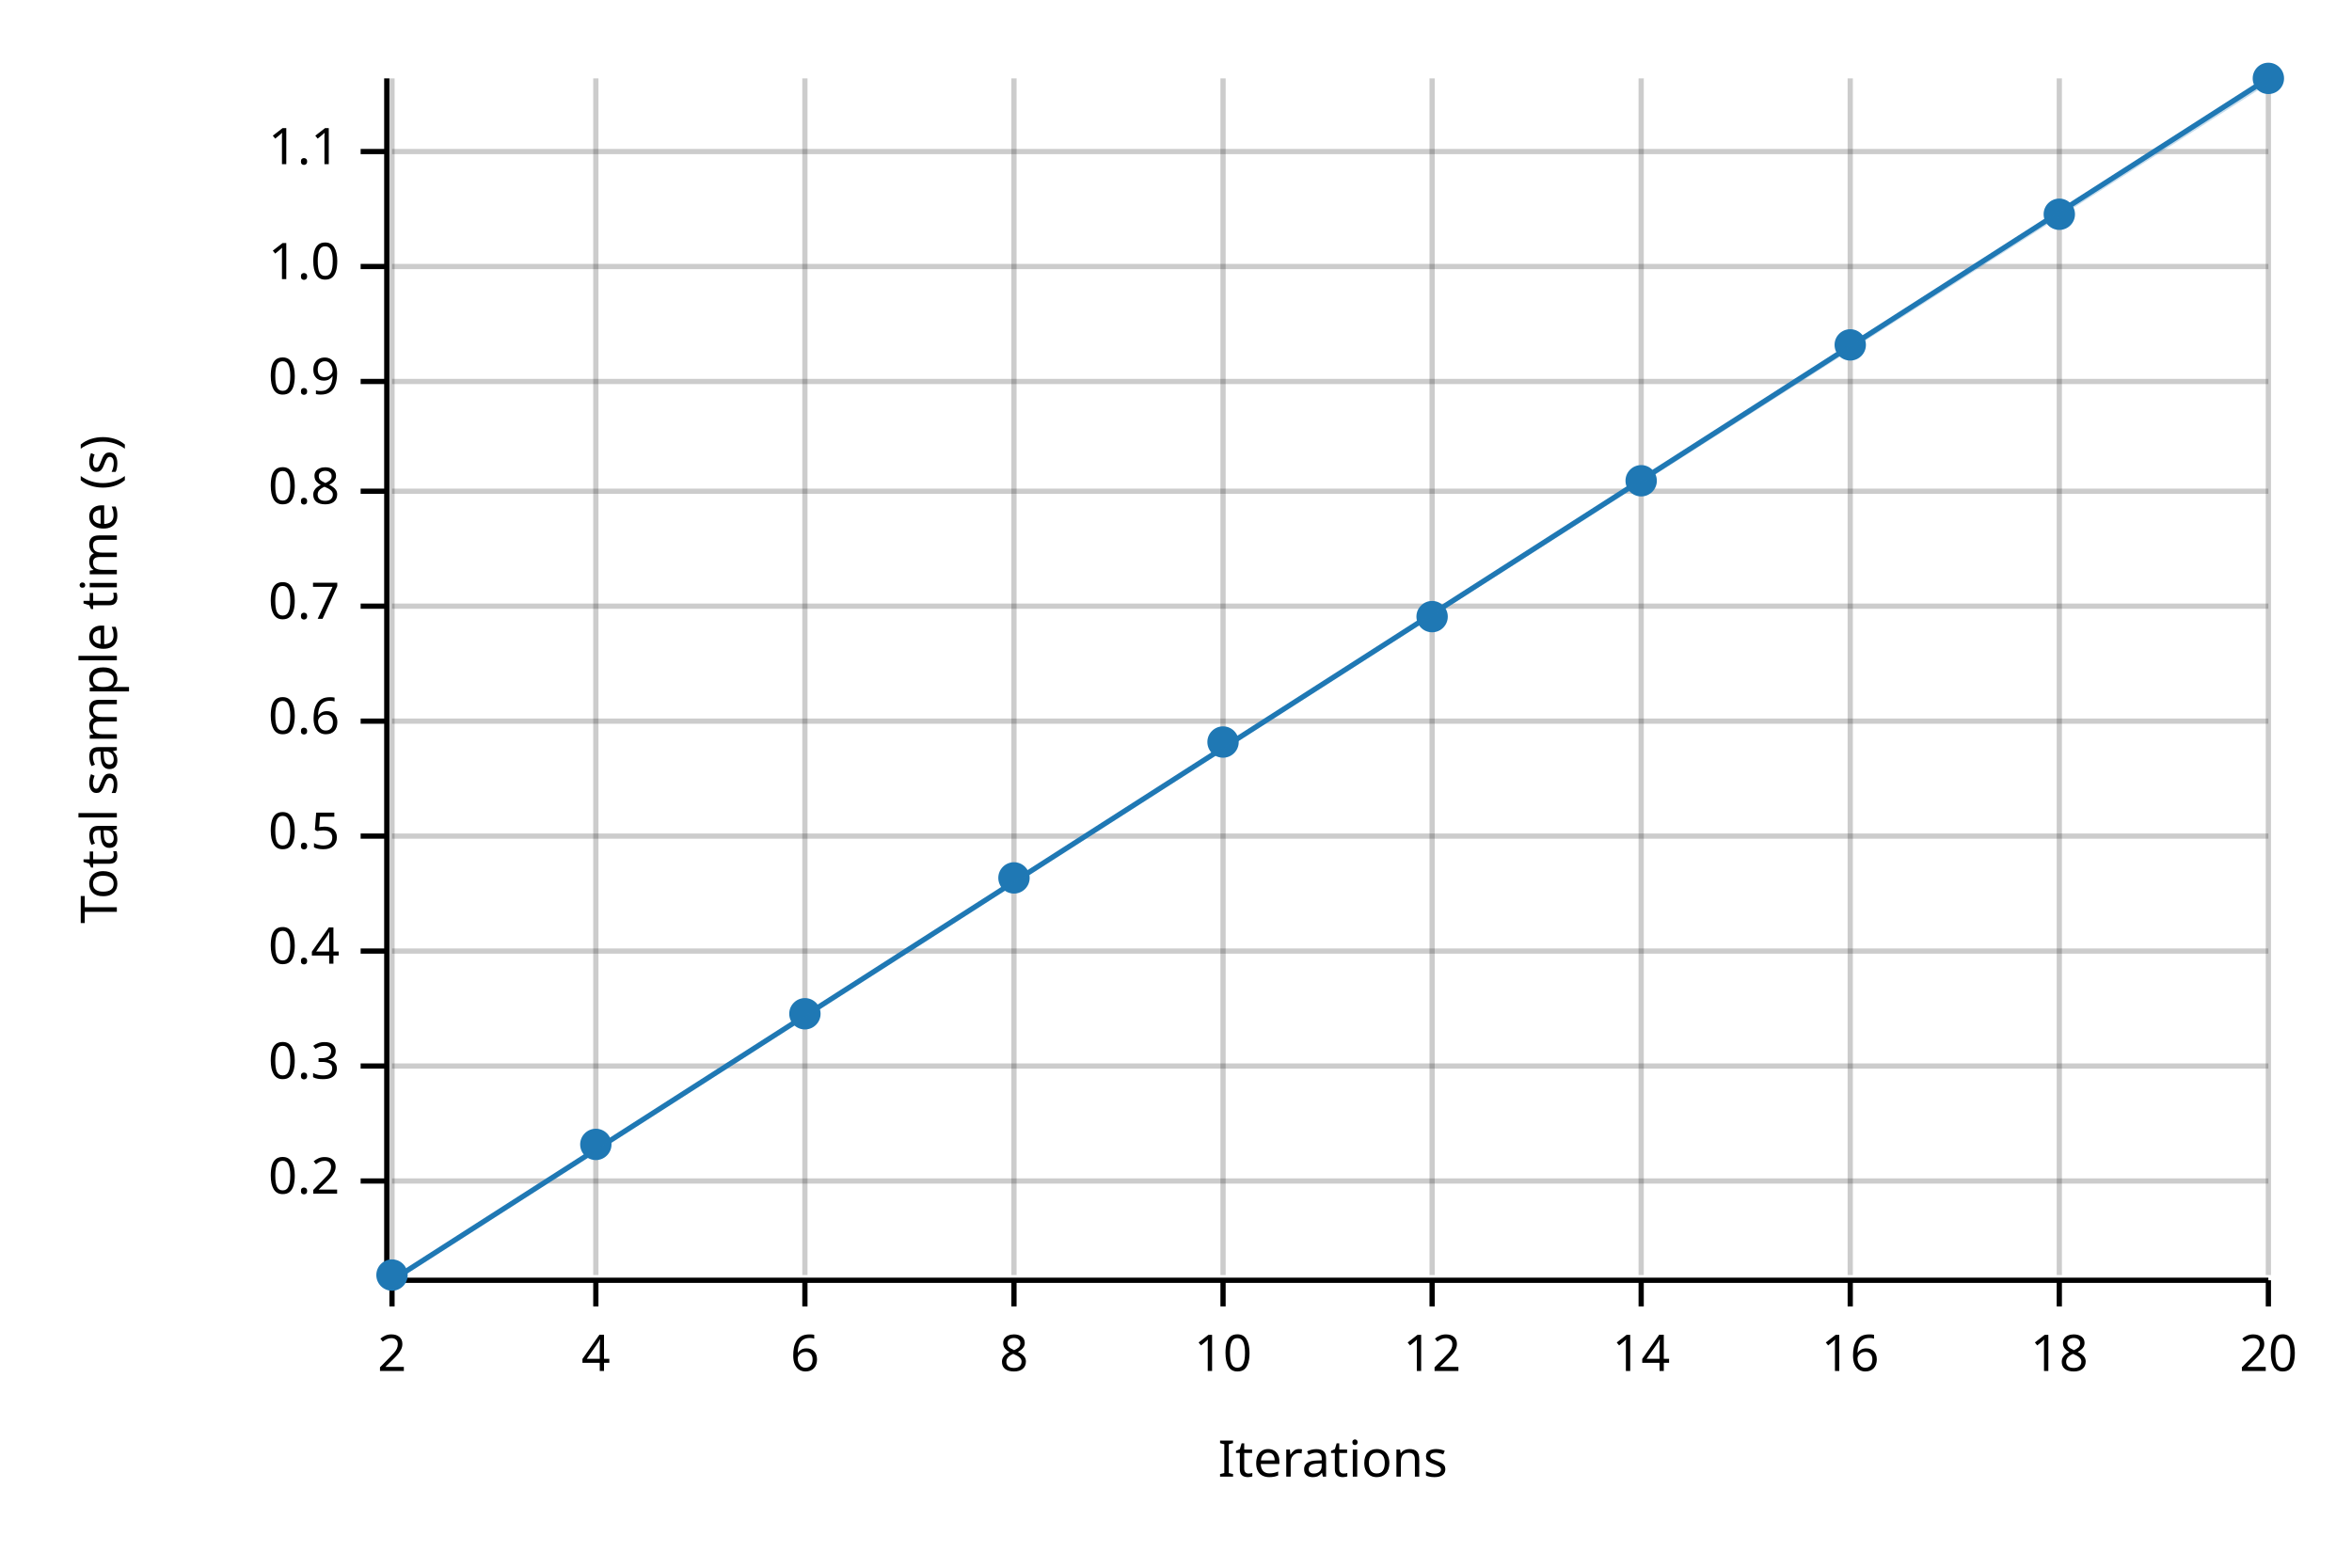
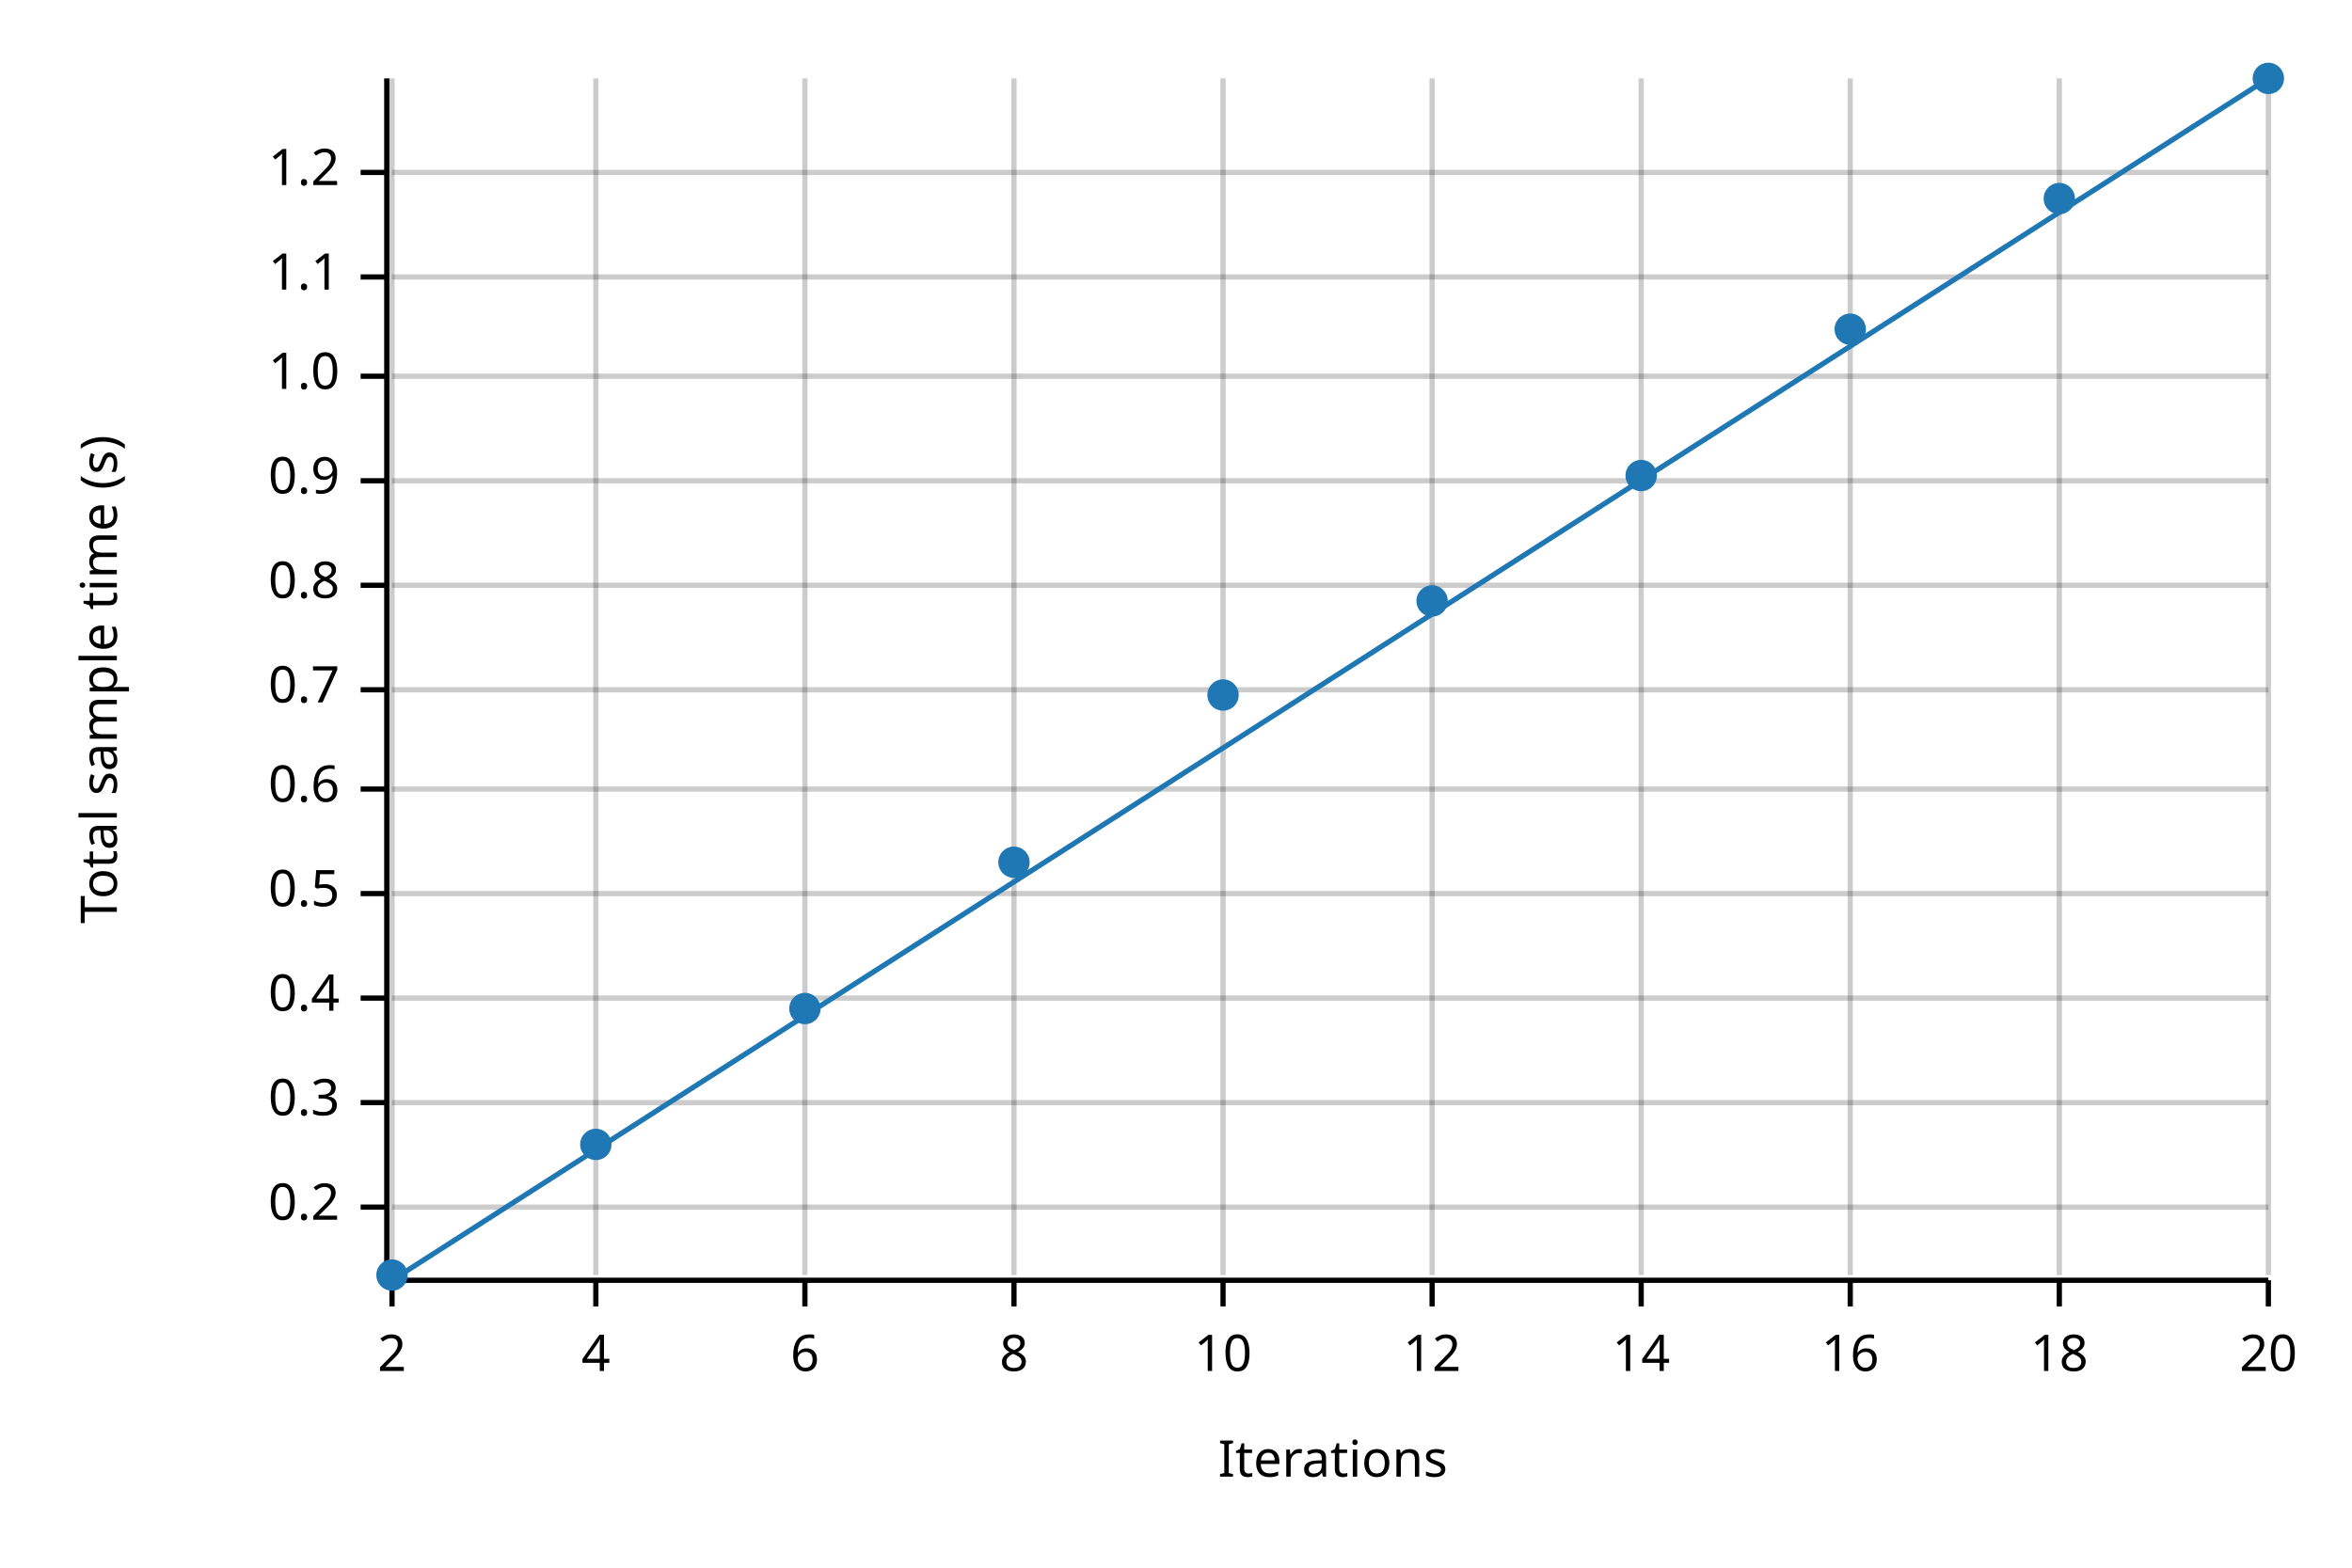
<svg xmlns="http://www.w3.org/2000/svg" width="450" height="300" viewBox="0 0 450 300">
  <text x="15" y="130" dy="0.76em" text-anchor="middle" font-family="sans-serif" font-size="9.677" opacity="1" fill="#000000" transform="rotate(270, 15, 130)">
Total sample time (s)
</text>
  <text x="255" y="285" dy="-0.5ex" text-anchor="middle" font-family="sans-serif" font-size="9.677" opacity="1" fill="#000000">
Iterations
</text>
  <line opacity="0.2" stroke="#000000" stroke-width="1" x1="75" y1="244" x2="75" y2="15" />
  <line opacity="0.2" stroke="#000000" stroke-width="1" x1="114" y1="244" x2="114" y2="15" />
  <line opacity="0.2" stroke="#000000" stroke-width="1" x1="154" y1="244" x2="154" y2="15" />
  <line opacity="0.2" stroke="#000000" stroke-width="1" x1="194" y1="244" x2="194" y2="15" />
  <line opacity="0.2" stroke="#000000" stroke-width="1" x1="234" y1="244" x2="234" y2="15" />
  <line opacity="0.2" stroke="#000000" stroke-width="1" x1="274" y1="244" x2="274" y2="15" />
  <line opacity="0.2" stroke="#000000" stroke-width="1" x1="314" y1="244" x2="314" y2="15" />
  <line opacity="0.2" stroke="#000000" stroke-width="1" x1="354" y1="244" x2="354" y2="15" />
  <line opacity="0.2" stroke="#000000" stroke-width="1" x1="394" y1="244" x2="394" y2="15" />
  <line opacity="0.2" stroke="#000000" stroke-width="1" x1="434" y1="244" x2="434" y2="15" />
-   <line opacity="0.2" stroke="#000000" stroke-width="1" x1="75" y1="226" x2="434" y2="226" />
-   <line opacity="0.2" stroke="#000000" stroke-width="1" x1="75" y1="204" x2="434" y2="204" />
-   <line opacity="0.2" stroke="#000000" stroke-width="1" x1="75" y1="182" x2="434" y2="182" />
-   <line opacity="0.2" stroke="#000000" stroke-width="1" x1="75" y1="160" x2="434" y2="160" />
-   <line opacity="0.2" stroke="#000000" stroke-width="1" x1="75" y1="138" x2="434" y2="138" />
-   <line opacity="0.2" stroke="#000000" stroke-width="1" x1="75" y1="116" x2="434" y2="116" />
-   <line opacity="0.2" stroke="#000000" stroke-width="1" x1="75" y1="94" x2="434" y2="94" />
-   <line opacity="0.2" stroke="#000000" stroke-width="1" x1="75" y1="73" x2="434" y2="73" />
-   <line opacity="0.2" stroke="#000000" stroke-width="1" x1="75" y1="51" x2="434" y2="51" />
-   <line opacity="0.2" stroke="#000000" stroke-width="1" x1="75" y1="29" x2="434" y2="29" />
+   <line opacity="0.2" stroke="#000000" stroke-width="1" x1="75" y1="231" x2="434" y2="231" />
+   <line opacity="0.2" stroke="#000000" stroke-width="1" x1="75" y1="211" x2="434" y2="211" />
+   <line opacity="0.2" stroke="#000000" stroke-width="1" x1="75" y1="191" x2="434" y2="191" />
+   <line opacity="0.2" stroke="#000000" stroke-width="1" x1="75" y1="171" x2="434" y2="171" />
+   <line opacity="0.2" stroke="#000000" stroke-width="1" x1="75" y1="151" x2="434" y2="151" />
+   <line opacity="0.2" stroke="#000000" stroke-width="1" x1="75" y1="132" x2="434" y2="132" />
+   <line opacity="0.2" stroke="#000000" stroke-width="1" x1="75" y1="112" x2="434" y2="112" />
+   <line opacity="0.2" stroke="#000000" stroke-width="1" x1="75" y1="92" x2="434" y2="92" />
+   <line opacity="0.2" stroke="#000000" stroke-width="1" x1="75" y1="72" x2="434" y2="72" />
+   <line opacity="0.2" stroke="#000000" stroke-width="1" x1="75" y1="53" x2="434" y2="53" />
+   <line opacity="0.2" stroke="#000000" stroke-width="1" x1="75" y1="33" x2="434" y2="33" />
  <polyline fill="none" opacity="1" stroke="#000000" stroke-width="1" points="74,15 74,244 " />
-   <text x="65" y="226" dy="0.5ex" text-anchor="end" font-family="sans-serif" font-size="9.677" opacity="1" fill="#000000">
+   <text x="65" y="231" dy="0.5ex" text-anchor="end" font-family="sans-serif" font-size="9.677" opacity="1" fill="#000000">
0.2
</text>
-   <polyline fill="none" opacity="1" stroke="#000000" stroke-width="1" points="69,226 74,226 " />
-   <text x="65" y="204" dy="0.5ex" text-anchor="end" font-family="sans-serif" font-size="9.677" opacity="1" fill="#000000">
+   <polyline fill="none" opacity="1" stroke="#000000" stroke-width="1" points="69,231 74,231 " />
+   <text x="65" y="211" dy="0.5ex" text-anchor="end" font-family="sans-serif" font-size="9.677" opacity="1" fill="#000000">
0.3
</text>
-   <polyline fill="none" opacity="1" stroke="#000000" stroke-width="1" points="69,204 74,204 " />
-   <text x="65" y="182" dy="0.5ex" text-anchor="end" font-family="sans-serif" font-size="9.677" opacity="1" fill="#000000">
+   <polyline fill="none" opacity="1" stroke="#000000" stroke-width="1" points="69,211 74,211 " />
+   <text x="65" y="191" dy="0.5ex" text-anchor="end" font-family="sans-serif" font-size="9.677" opacity="1" fill="#000000">
0.4
</text>
-   <polyline fill="none" opacity="1" stroke="#000000" stroke-width="1" points="69,182 74,182 " />
-   <text x="65" y="160" dy="0.5ex" text-anchor="end" font-family="sans-serif" font-size="9.677" opacity="1" fill="#000000">
+   <polyline fill="none" opacity="1" stroke="#000000" stroke-width="1" points="69,191 74,191 " />
+   <text x="65" y="171" dy="0.5ex" text-anchor="end" font-family="sans-serif" font-size="9.677" opacity="1" fill="#000000">
0.5
</text>
-   <polyline fill="none" opacity="1" stroke="#000000" stroke-width="1" points="69,160 74,160 " />
-   <text x="65" y="138" dy="0.5ex" text-anchor="end" font-family="sans-serif" font-size="9.677" opacity="1" fill="#000000">
+   <polyline fill="none" opacity="1" stroke="#000000" stroke-width="1" points="69,171 74,171 " />
+   <text x="65" y="151" dy="0.5ex" text-anchor="end" font-family="sans-serif" font-size="9.677" opacity="1" fill="#000000">
0.6
</text>
-   <polyline fill="none" opacity="1" stroke="#000000" stroke-width="1" points="69,138 74,138 " />
-   <text x="65" y="116" dy="0.5ex" text-anchor="end" font-family="sans-serif" font-size="9.677" opacity="1" fill="#000000">
+   <polyline fill="none" opacity="1" stroke="#000000" stroke-width="1" points="69,151 74,151 " />
+   <text x="65" y="132" dy="0.5ex" text-anchor="end" font-family="sans-serif" font-size="9.677" opacity="1" fill="#000000">
0.7
</text>
-   <polyline fill="none" opacity="1" stroke="#000000" stroke-width="1" points="69,116 74,116 " />
-   <text x="65" y="94" dy="0.5ex" text-anchor="end" font-family="sans-serif" font-size="9.677" opacity="1" fill="#000000">
+   <polyline fill="none" opacity="1" stroke="#000000" stroke-width="1" points="69,132 74,132 " />
+   <text x="65" y="112" dy="0.5ex" text-anchor="end" font-family="sans-serif" font-size="9.677" opacity="1" fill="#000000">
0.8
</text>
-   <polyline fill="none" opacity="1" stroke="#000000" stroke-width="1" points="69,94 74,94 " />
-   <text x="65" y="73" dy="0.5ex" text-anchor="end" font-family="sans-serif" font-size="9.677" opacity="1" fill="#000000">
+   <polyline fill="none" opacity="1" stroke="#000000" stroke-width="1" points="69,112 74,112 " />
+   <text x="65" y="92" dy="0.5ex" text-anchor="end" font-family="sans-serif" font-size="9.677" opacity="1" fill="#000000">
0.9
</text>
-   <polyline fill="none" opacity="1" stroke="#000000" stroke-width="1" points="69,73 74,73 " />
-   <text x="65" y="51" dy="0.5ex" text-anchor="end" font-family="sans-serif" font-size="9.677" opacity="1" fill="#000000">
+   <polyline fill="none" opacity="1" stroke="#000000" stroke-width="1" points="69,92 74,92 " />
+   <text x="65" y="72" dy="0.5ex" text-anchor="end" font-family="sans-serif" font-size="9.677" opacity="1" fill="#000000">
1.0
</text>
-   <polyline fill="none" opacity="1" stroke="#000000" stroke-width="1" points="69,51 74,51 " />
-   <text x="65" y="29" dy="0.5ex" text-anchor="end" font-family="sans-serif" font-size="9.677" opacity="1" fill="#000000">
+   <polyline fill="none" opacity="1" stroke="#000000" stroke-width="1" points="69,72 74,72 " />
+   <text x="65" y="53" dy="0.5ex" text-anchor="end" font-family="sans-serif" font-size="9.677" opacity="1" fill="#000000">
1.1
</text>
-   <polyline fill="none" opacity="1" stroke="#000000" stroke-width="1" points="69,29 74,29 " />
+   <polyline fill="none" opacity="1" stroke="#000000" stroke-width="1" points="69,53 74,53 " />
+   <text x="65" y="33" dy="0.5ex" text-anchor="end" font-family="sans-serif" font-size="9.677" opacity="1" fill="#000000">
+ 1.2
+ </text>
+   <polyline fill="none" opacity="1" stroke="#000000" stroke-width="1" points="69,33 74,33 " />
  <polyline fill="none" opacity="1" stroke="#000000" stroke-width="1" points="75,245 434,245 " />
  <text x="75" y="255" dy="0.76em" text-anchor="middle" font-family="sans-serif" font-size="9.677" opacity="1" fill="#000000">
2
</text>
  <polyline fill="none" opacity="1" stroke="#000000" stroke-width="1" points="75,245 75,250 " />
  <text x="114" y="255" dy="0.76em" text-anchor="middle" font-family="sans-serif" font-size="9.677" opacity="1" fill="#000000">
4
</text>
  <polyline fill="none" opacity="1" stroke="#000000" stroke-width="1" points="114,245 114,250 " />
  <text x="154" y="255" dy="0.76em" text-anchor="middle" font-family="sans-serif" font-size="9.677" opacity="1" fill="#000000">
6
</text>
  <polyline fill="none" opacity="1" stroke="#000000" stroke-width="1" points="154,245 154,250 " />
  <text x="194" y="255" dy="0.76em" text-anchor="middle" font-family="sans-serif" font-size="9.677" opacity="1" fill="#000000">
8
</text>
  <polyline fill="none" opacity="1" stroke="#000000" stroke-width="1" points="194,245 194,250 " />
  <text x="234" y="255" dy="0.76em" text-anchor="middle" font-family="sans-serif" font-size="9.677" opacity="1" fill="#000000">
10
</text>
  <polyline fill="none" opacity="1" stroke="#000000" stroke-width="1" points="234,245 234,250 " />
  <text x="274" y="255" dy="0.76em" text-anchor="middle" font-family="sans-serif" font-size="9.677" opacity="1" fill="#000000">
12
</text>
  <polyline fill="none" opacity="1" stroke="#000000" stroke-width="1" points="274,245 274,250 " />
  <text x="314" y="255" dy="0.76em" text-anchor="middle" font-family="sans-serif" font-size="9.677" opacity="1" fill="#000000">
14
</text>
  <polyline fill="none" opacity="1" stroke="#000000" stroke-width="1" points="314,245 314,250 " />
  <text x="354" y="255" dy="0.76em" text-anchor="middle" font-family="sans-serif" font-size="9.677" opacity="1" fill="#000000">
16
</text>
  <polyline fill="none" opacity="1" stroke="#000000" stroke-width="1" points="354,245 354,250 " />
  <text x="394" y="255" dy="0.76em" text-anchor="middle" font-family="sans-serif" font-size="9.677" opacity="1" fill="#000000">
18
</text>
  <polyline fill="none" opacity="1" stroke="#000000" stroke-width="1" points="394,245 394,250 " />
  <text x="434" y="255" dy="0.76em" text-anchor="middle" font-family="sans-serif" font-size="9.677" opacity="1" fill="#000000">
20
</text>
  <polyline fill="none" opacity="1" stroke="#000000" stroke-width="1" points="434,245 434,250 " />
  <circle cx="75" cy="244" r="3" opacity="1" fill="#1F78B4" stroke="none" stroke-width="1" />
  <circle cx="114" cy="219" r="3" opacity="1" fill="#1F78B4" stroke="none" stroke-width="1" />
-   <circle cx="154" cy="194" r="3" opacity="1" fill="#1F78B4" stroke="none" stroke-width="1" />
-   <circle cx="194" cy="168" r="3" opacity="1" fill="#1F78B4" stroke="none" stroke-width="1" />
-   <circle cx="234" cy="142" r="3" opacity="1" fill="#1F78B4" stroke="none" stroke-width="1" />
-   <circle cx="274" cy="118" r="3" opacity="1" fill="#1F78B4" stroke="none" stroke-width="1" />
-   <circle cx="314" cy="92" r="3" opacity="1" fill="#1F78B4" stroke="none" stroke-width="1" />
-   <circle cx="354" cy="66" r="3" opacity="1" fill="#1F78B4" stroke="none" stroke-width="1" />
-   <circle cx="394" cy="41" r="3" opacity="1" fill="#1F78B4" stroke="none" stroke-width="1" />
+   <circle cx="154" cy="193" r="3" opacity="1" fill="#1F78B4" stroke="none" stroke-width="1" />
+   <circle cx="194" cy="165" r="3" opacity="1" fill="#1F78B4" stroke="none" stroke-width="1" />
+   <circle cx="234" cy="133" r="3" opacity="1" fill="#1F78B4" stroke="none" stroke-width="1" />
+   <circle cx="274" cy="115" r="3" opacity="1" fill="#1F78B4" stroke="none" stroke-width="1" />
+   <circle cx="314" cy="91" r="3" opacity="1" fill="#1F78B4" stroke="none" stroke-width="1" />
+   <circle cx="354" cy="63" r="3" opacity="1" fill="#1F78B4" stroke="none" stroke-width="1" />
+   <circle cx="394" cy="38" r="3" opacity="1" fill="#1F78B4" stroke="none" stroke-width="1" />
  <circle cx="434" cy="15" r="3" opacity="1" fill="#1F78B4" stroke="none" stroke-width="1" />
  <polyline fill="none" opacity="1" stroke="#1F78B4" stroke-width="1" points="75,245 434,15 " />
-   <polygon opacity="0.25" fill="#1F78B4" points="75,245 434,16 434,15 " />
+   <polygon opacity="0.25" fill="#1F78B4" points="75,245 434,15 434,15 " />
</svg>
